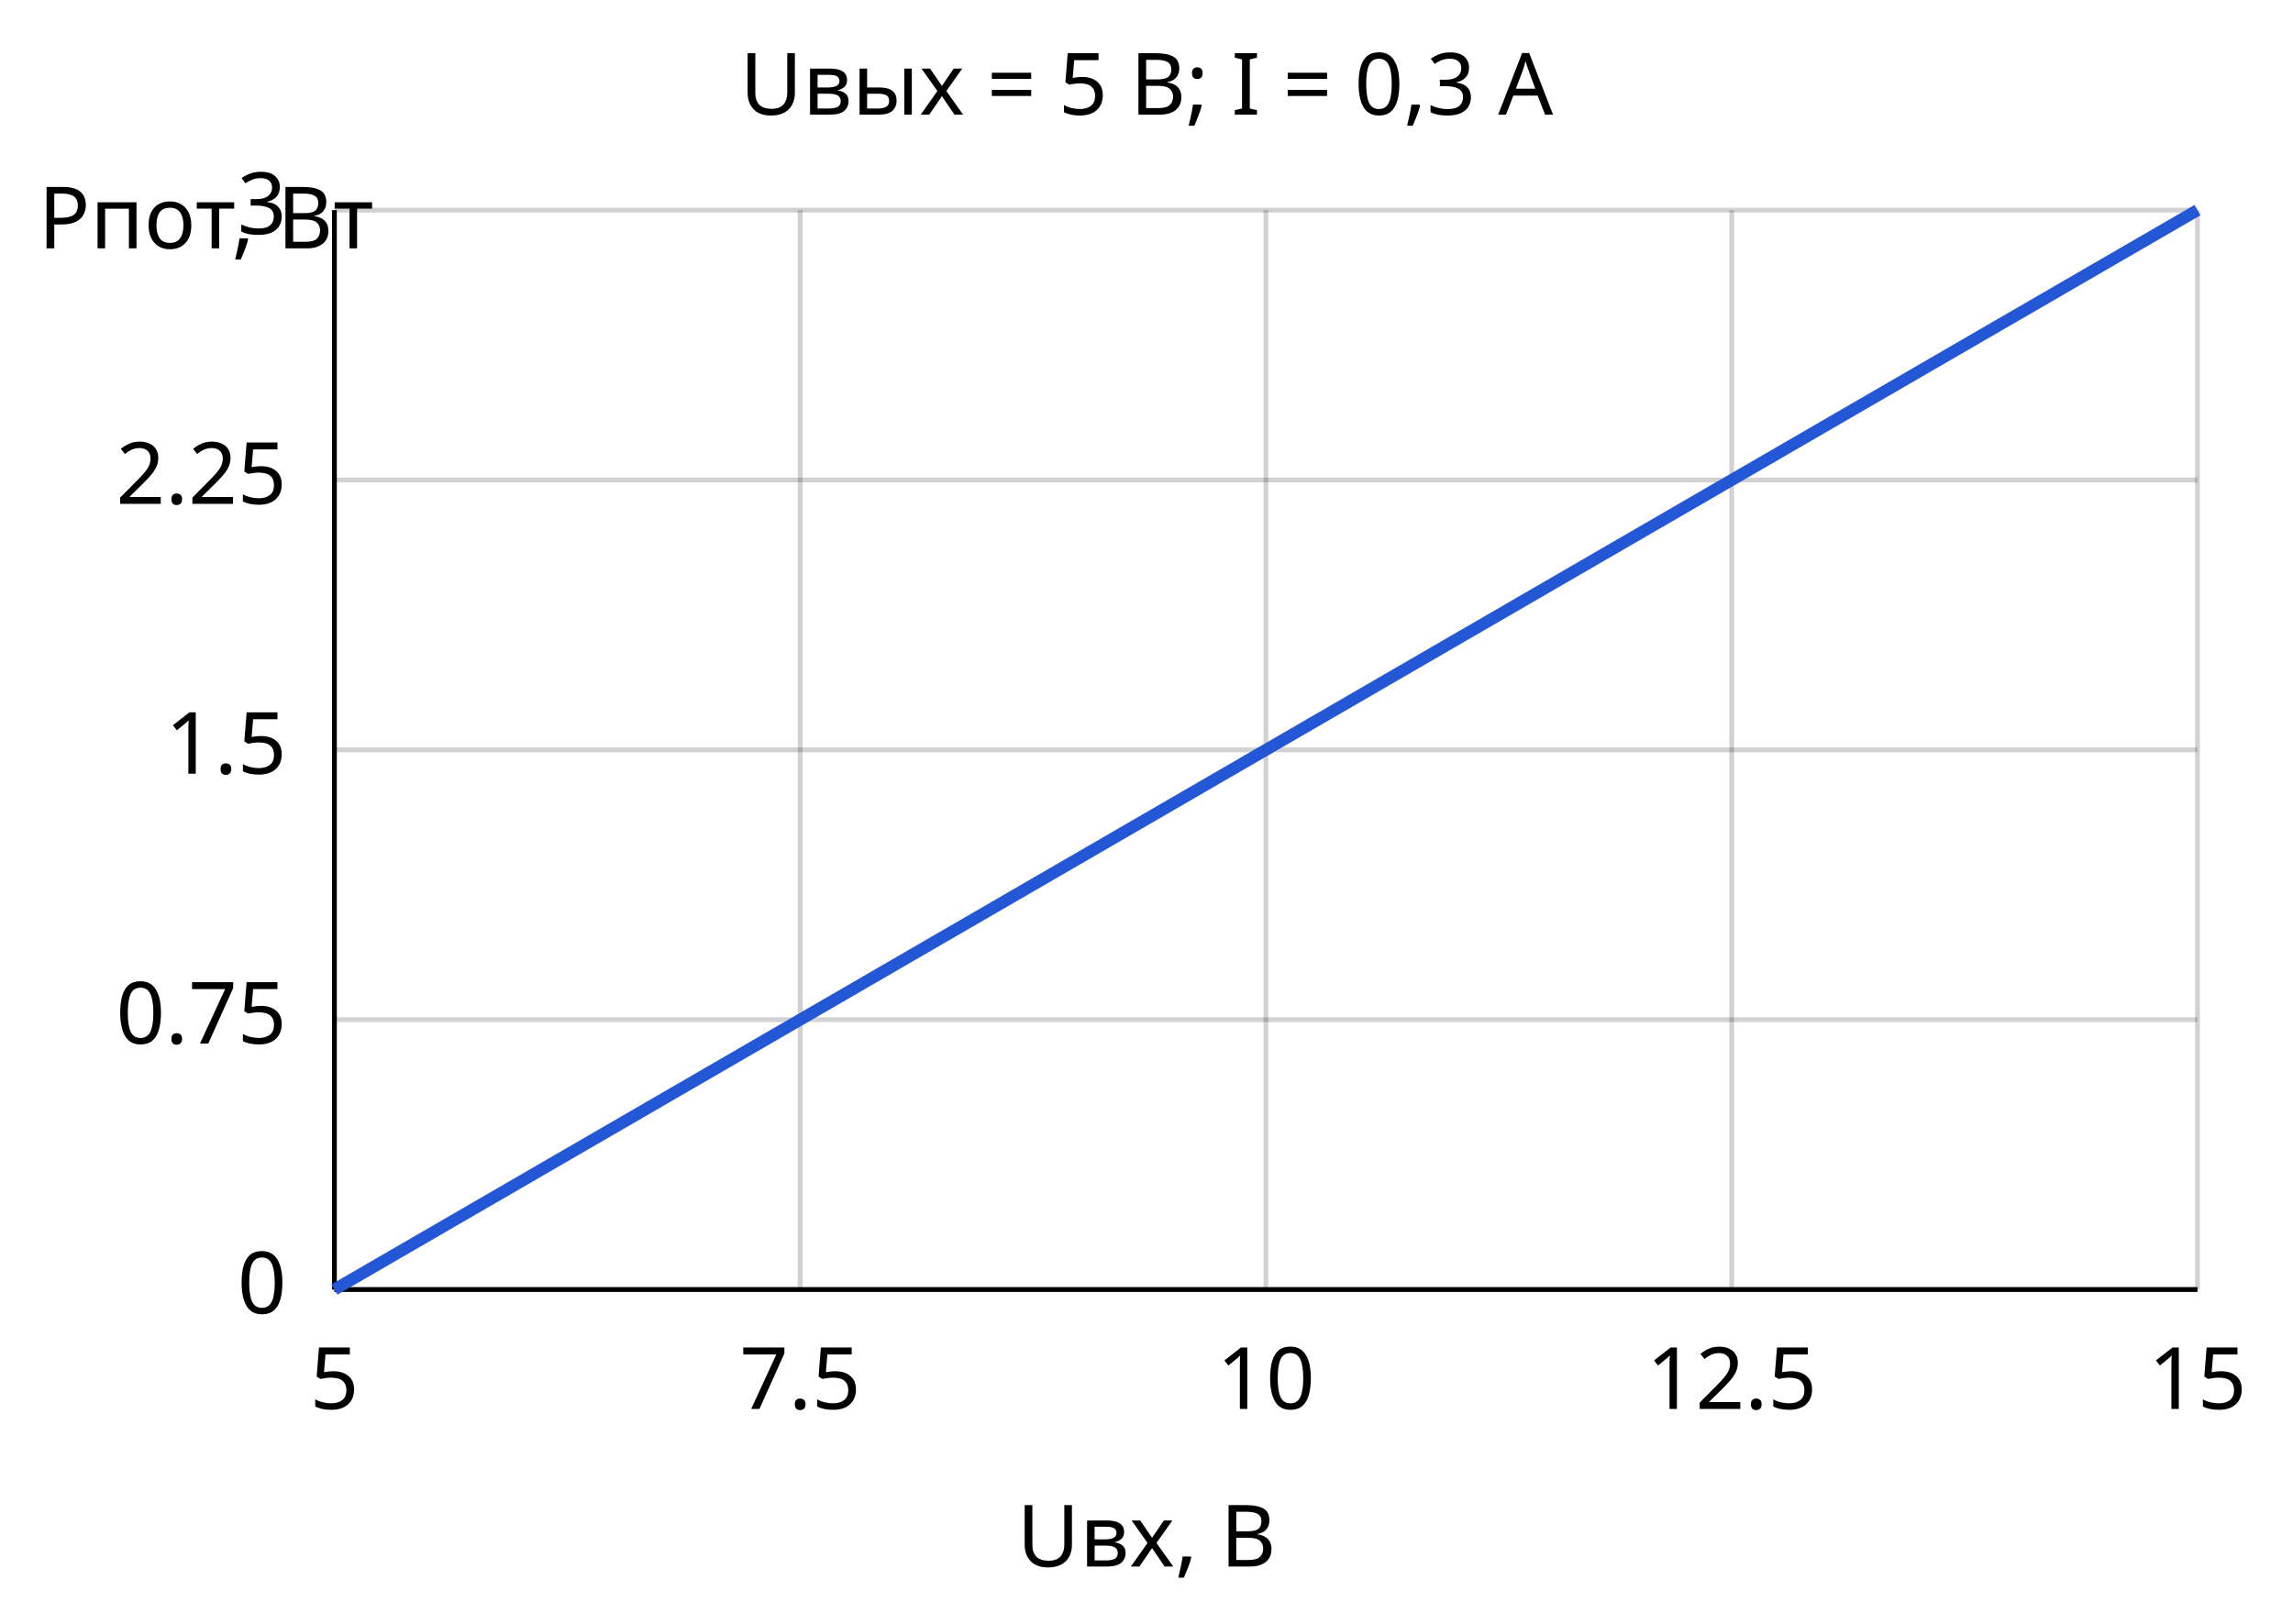
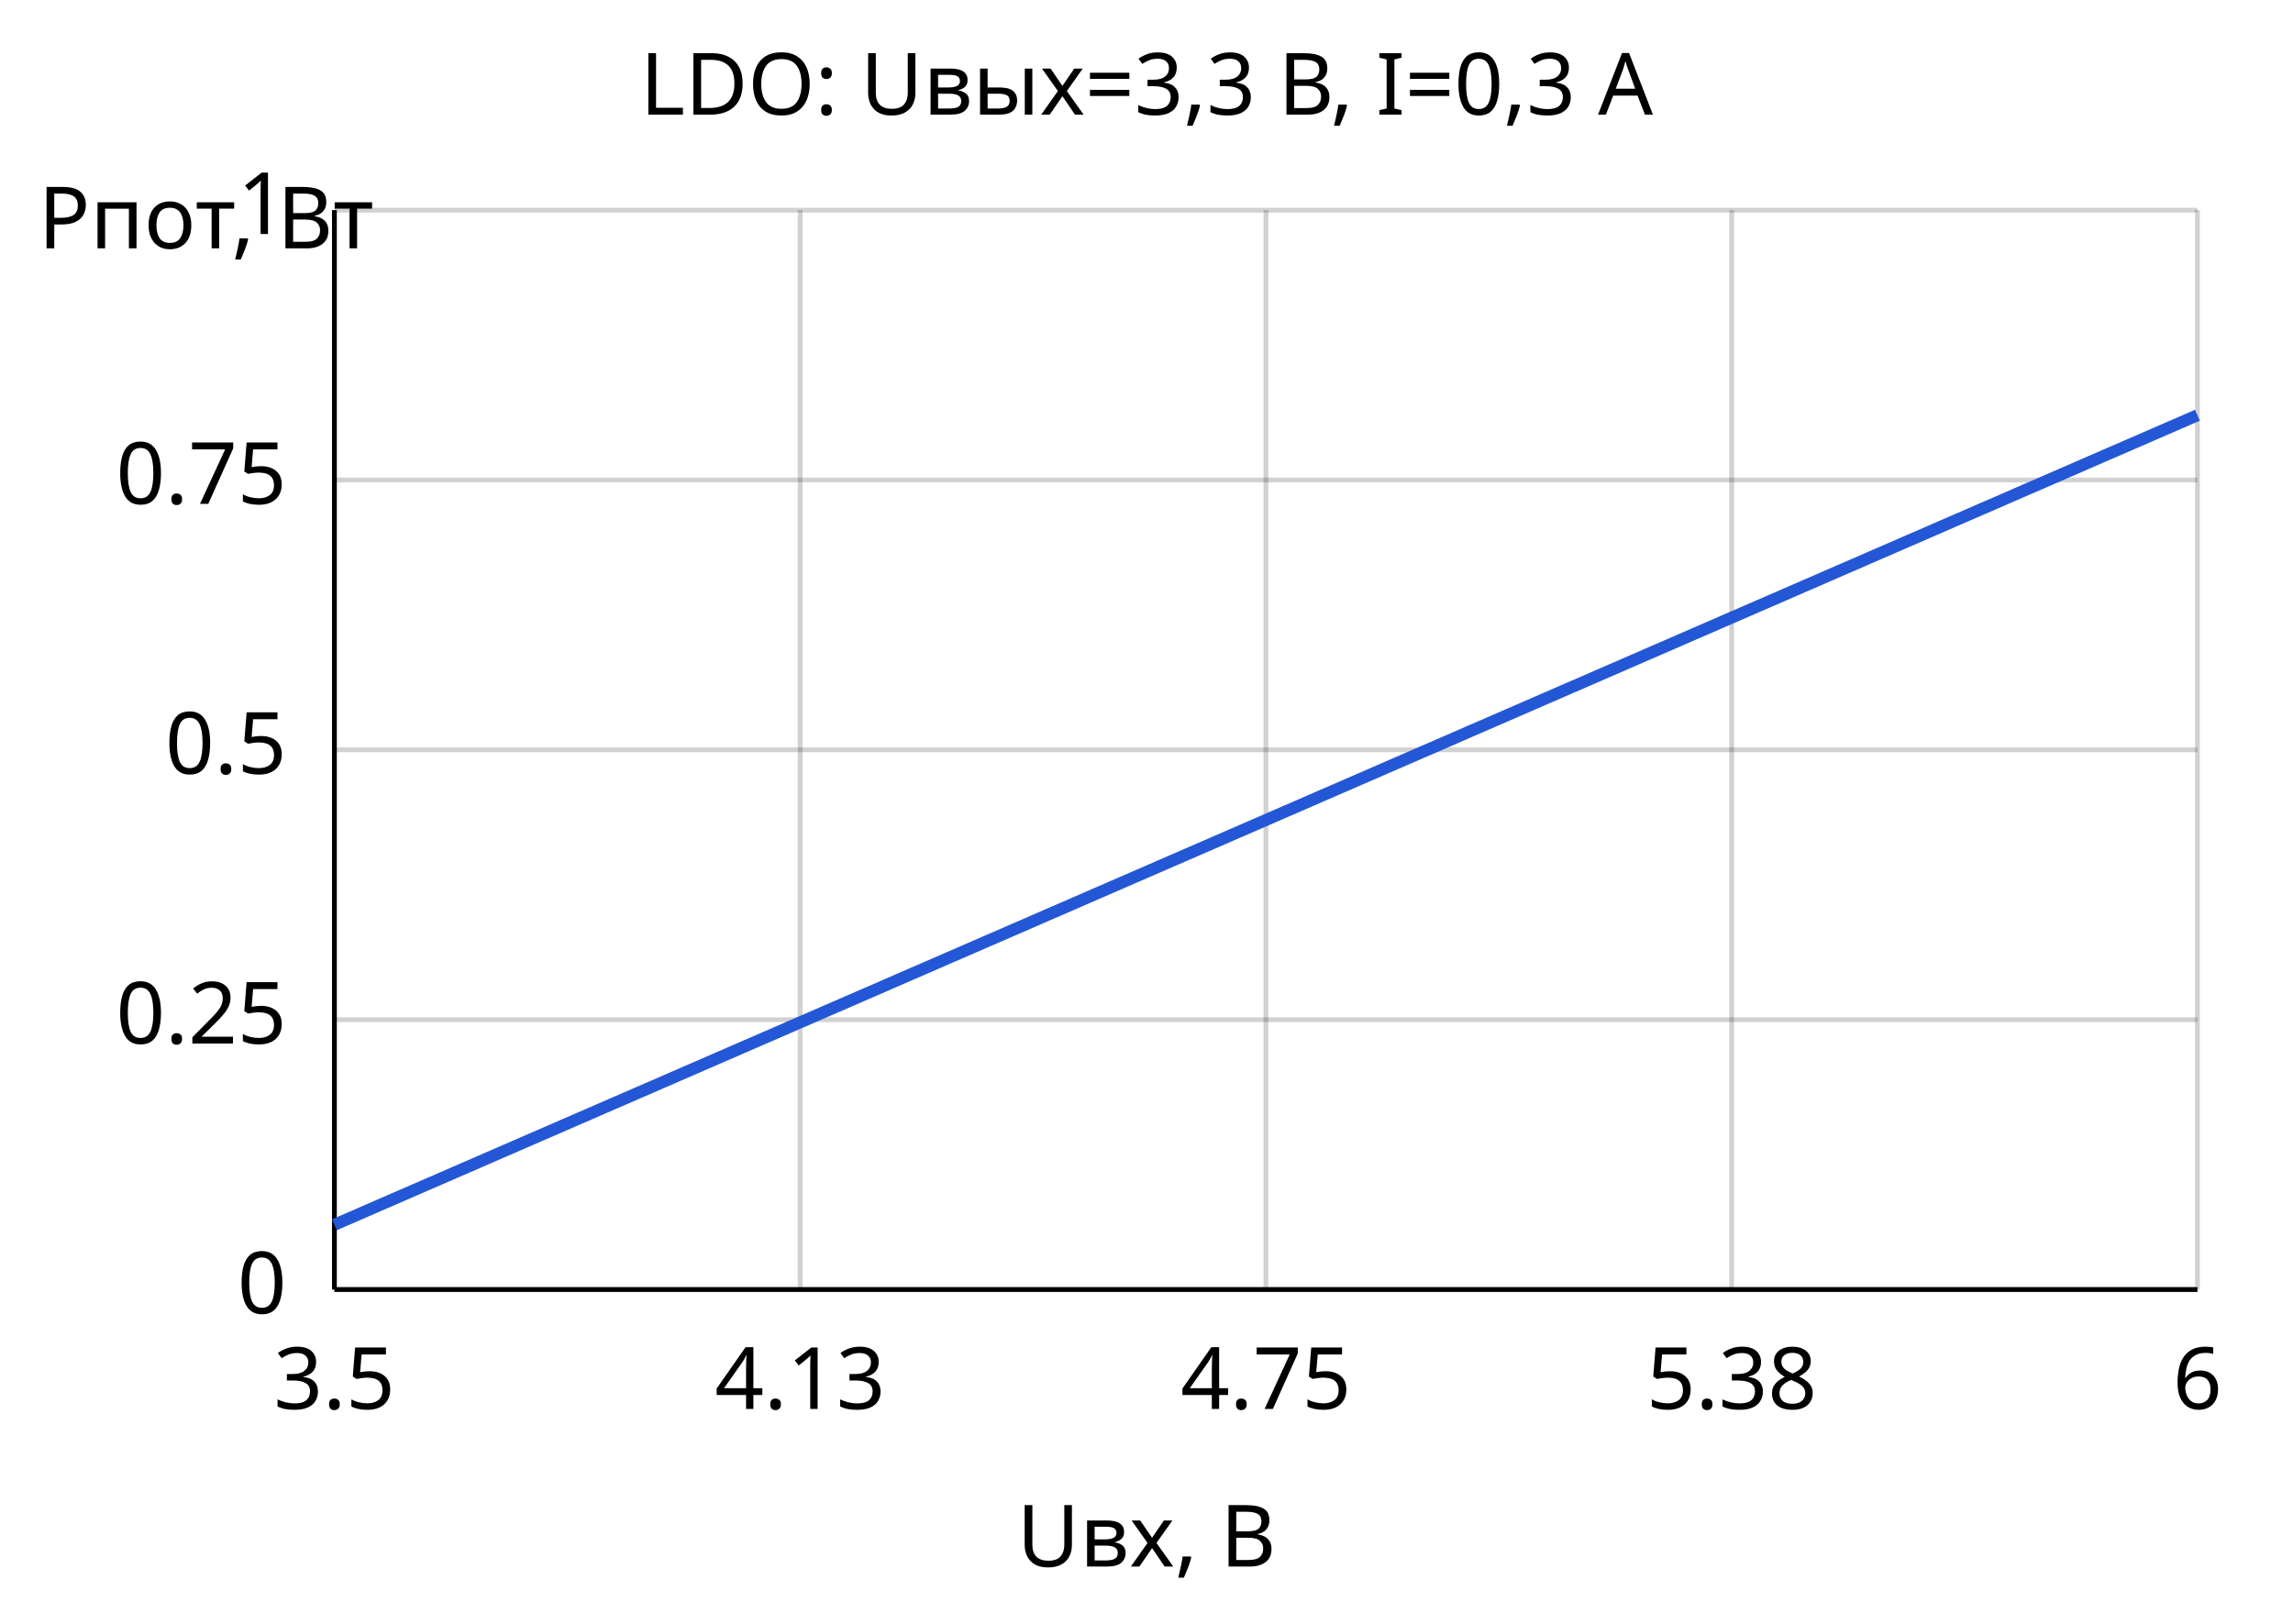
<svg xmlns="http://www.w3.org/2000/svg" viewBox="0 0 480 340" role="img">
  <defs>
    <marker id="arrow" viewBox="0 0 10 10" refX="8" refY="5" markerWidth="7" markerHeight="7" orient="auto-start-reverse">
      <path d="M0 0L10 5L0 10" fill="currentColor" />
    </marker>
  </defs>
  <g font-family="system-ui" font-size="18" fill="currentColor" stroke="none">
-     <text x="240" y="24" text-anchor="middle">Uвых = 5 В; I = 0,3 А</text>
+     <text x="240" y="24" text-anchor="middle">LDO: Uвых=3,3 В, I=0,3 А</text>
    <text x="240" y="328" text-anchor="middle">Uвх, В</text>
    <text x="8" y="52">Pпот, Вт</text>
    <line x1="70" y1="44" x2="70" y2="270" stroke="currentColor" opacity=".18" />
    <line x1="70" y1="270" x2="460" y2="270" stroke="currentColor" opacity=".18" />
-     <text x="70" y="295" text-anchor="middle">5</text>
+     <text x="70" y="295" text-anchor="middle">3.5</text>
    <text x="60" y="275" text-anchor="end">0</text>
    <line x1="167.5" y1="44" x2="167.5" y2="270" stroke="currentColor" opacity=".18" />
    <line x1="70" y1="213.5" x2="460" y2="213.5" stroke="currentColor" opacity=".18" />
-     <text x="167.5" y="295" text-anchor="middle">7.5</text>
-     <text x="60" y="218.5" text-anchor="end">0.75</text>
+     <text x="167.5" y="295" text-anchor="middle">4.13</text>
+     <text x="60" y="218.5" text-anchor="end">0.25</text>
    <line x1="265" y1="44" x2="265" y2="270" stroke="currentColor" opacity=".18" />
    <line x1="70" y1="157" x2="460" y2="157" stroke="currentColor" opacity=".18" />
-     <text x="265" y="295" text-anchor="middle">10</text>
-     <text x="60" y="162" text-anchor="end">1.5</text>
+     <text x="265" y="295" text-anchor="middle">4.75</text>
+     <text x="60" y="162" text-anchor="end">0.5</text>
    <line x1="362.5" y1="44" x2="362.5" y2="270" stroke="currentColor" opacity=".18" />
    <line x1="70" y1="100.5" x2="460" y2="100.5" stroke="currentColor" opacity=".18" />
-     <text x="362.5" y="295" text-anchor="middle">12.5</text>
-     <text x="60" y="105.5" text-anchor="end">2.25</text>
+     <text x="362.5" y="295" text-anchor="middle">5.38</text>
+     <text x="60" y="105.5" text-anchor="end">0.75</text>
    <line x1="460" y1="44" x2="460" y2="270" stroke="currentColor" opacity=".18" />
    <line x1="70" y1="44" x2="460" y2="44" stroke="currentColor" opacity=".18" />
-     <text x="460" y="295" text-anchor="middle">15</text>
-     <text x="60" y="49" text-anchor="end">3</text>
+     <text x="460" y="295" text-anchor="middle">6</text>
+     <text x="60" y="49" text-anchor="end">1</text>
    <line x1="70" y1="44" x2="70" y2="270" stroke="currentColor" />
    <line x1="70" y1="270" x2="460" y2="270" stroke="currentColor" />
-     <polyline points="70.00,270.00 71.95,268.87 73.90,267.74 75.85,266.61 77.80,265.48 79.75,264.35 81.70,263.22 83.65,262.09 85.60,260.96 87.55,259.83 89.50,258.70 91.45,257.57 93.40,256.44 95.35,255.31 97.30,254.18 99.25,253.05 101.20,251.92 103.15,250.79 105.10,249.66 107.05,248.53 109.00,247.40 110.95,246.27 112.90,245.14 114.85,244.01 116.80,242.88 118.75,241.75 120.70,240.62 122.65,239.49 124.60,238.36 126.55,237.23 128.50,236.10 130.45,234.97 132.40,233.84 134.35,232.71 136.30,231.58 138.25,230.45 140.20,229.32 142.15,228.19 144.10,227.06 146.05,225.93 148.00,224.80 149.95,223.67 151.90,222.54 153.85,221.41 155.80,220.28 157.75,219.15 159.70,218.02 161.65,216.89 163.60,215.76 165.55,214.63 167.50,213.50 169.45,212.37 171.40,211.24 173.35,210.11 175.30,208.98 177.25,207.85 179.20,206.72 181.15,205.59 183.10,204.46 185.05,203.33 187.00,202.20 188.95,201.07 190.90,199.94 192.85,198.81 194.80,197.68 196.75,196.55 198.70,195.42 200.65,194.29 202.60,193.16 204.55,192.03 206.50,190.90 208.45,189.77 210.40,188.64 212.35,187.51 214.30,186.38 216.25,185.25 218.20,184.12 220.15,182.99 222.10,181.86 224.05,180.73 226.00,179.60 227.95,178.47 229.90,177.34 231.85,176.21 233.80,175.08 235.75,173.95 237.70,172.82 239.65,171.69 241.60,170.56 243.55,169.43 245.50,168.30 247.45,167.17 249.40,166.04 251.35,164.91 253.30,163.78 255.25,162.65 257.20,161.52 259.15,160.39 261.10,159.26 263.05,158.13 265.00,157.00 266.95,155.87 268.90,154.74 270.85,153.61 272.80,152.48 274.75,151.35 276.70,150.22 278.65,149.09 280.60,147.96 282.55,146.83 284.50,145.70 286.45,144.57 288.40,143.44 290.35,142.31 292.30,141.18 294.25,140.05 296.20,138.92 298.15,137.79 300.10,136.66 302.05,135.53 304.00,134.40 305.95,133.27 307.90,132.14 309.85,131.01 311.80,129.88 313.75,128.75 315.70,127.62 317.65,126.49 319.60,125.36 321.55,124.23 323.50,123.10 325.45,121.97 327.40,120.84 329.35,119.71 331.30,118.58 333.25,117.45 335.20,116.32 337.15,115.19 339.10,114.06 341.05,112.93 343.00,111.80 344.95,110.67 346.90,109.54 348.85,108.41 350.80,107.28 352.75,106.15 354.70,105.02 356.65,103.89 358.60,102.76 360.55,101.63 362.50,100.50 364.45,99.37 366.40,98.24 368.35,97.11 370.30,95.98 372.25,94.85 374.20,93.72 376.15,92.59 378.10,91.46 380.05,90.33 382.00,89.20 383.95,88.07 385.90,86.94 387.85,85.81 389.80,84.68 391.75,83.55 393.70,82.42 395.65,81.29 397.60,80.16 399.55,79.03 401.50,77.90 403.45,76.77 405.40,75.64 407.35,74.51 409.30,73.38 411.25,72.25 413.20,71.12 415.15,69.99 417.10,68.86 419.05,67.73 421.00,66.60 422.95,65.47 424.90,64.34 426.85,63.21 428.80,62.08 430.75,60.95 432.70,59.82 434.65,58.69 436.60,57.56 438.55,56.43 440.50,55.30 442.45,54.17 444.40,53.04 446.35,51.91 448.30,50.78 450.25,49.65 452.20,48.52 454.15,47.39 456.10,46.26 458.05,45.13 460.00,44.00" fill="none" stroke="var(--accent, #2457d6)" stroke-width="2.5" stroke-dasharray="" />
+     <polyline points="70.00,256.44 71.95,255.59 73.90,254.75 75.85,253.90 77.80,253.05 79.75,252.20 81.70,251.35 83.65,250.51 85.60,249.66 87.55,248.81 89.50,247.96 91.45,247.12 93.40,246.27 95.35,245.42 97.30,244.57 99.25,243.73 101.20,242.88 103.15,242.03 105.10,241.18 107.05,240.34 109.00,239.49 110.95,238.64 112.90,237.79 114.85,236.95 116.80,236.10 118.75,235.25 120.70,234.40 122.65,233.56 124.60,232.71 126.55,231.86 128.50,231.01 130.45,230.17 132.40,229.32 134.35,228.47 136.30,227.63 138.25,226.78 140.20,225.93 142.15,225.08 144.10,224.23 146.05,223.39 148.00,222.54 149.95,221.69 151.90,220.84 153.85,220.00 155.80,219.15 157.75,218.30 159.70,217.45 161.65,216.61 163.60,215.76 165.55,214.91 167.50,214.06 169.45,213.22 171.40,212.37 173.35,211.52 175.30,210.68 177.25,209.83 179.20,208.98 181.15,208.13 183.10,207.29 185.05,206.44 187.00,205.59 188.95,204.74 190.90,203.89 192.85,203.05 194.80,202.20 196.75,201.35 198.70,200.50 200.65,199.66 202.60,198.81 204.55,197.96 206.50,197.11 208.45,196.27 210.40,195.42 212.35,194.57 214.30,193.73 216.25,192.88 218.20,192.03 220.15,191.18 222.10,190.34 224.05,189.49 226.00,188.64 227.95,187.79 229.90,186.94 231.85,186.10 233.80,185.25 235.75,184.40 237.70,183.55 239.65,182.71 241.60,181.86 243.55,181.01 245.50,180.16 247.45,179.32 249.40,178.47 251.35,177.62 253.30,176.78 255.25,175.93 257.20,175.08 259.15,174.23 261.10,173.39 263.05,172.54 265.00,171.69 266.95,170.84 268.90,169.99 270.85,169.15 272.80,168.30 274.75,167.45 276.70,166.60 278.65,165.76 280.60,164.91 282.55,164.06 284.50,163.21 286.45,162.37 288.40,161.52 290.35,160.67 292.30,159.82 294.25,158.98 296.20,158.13 298.15,157.28 300.10,156.44 302.05,155.59 304.00,154.74 305.95,153.89 307.90,153.04 309.85,152.20 311.80,151.35 313.75,150.50 315.70,149.65 317.65,148.81 319.60,147.96 321.55,147.11 323.50,146.26 325.45,145.42 327.40,144.57 329.35,143.72 331.30,142.88 333.25,142.03 335.20,141.18 337.15,140.33 339.10,139.49 341.05,138.64 343.00,137.79 344.95,136.94 346.90,136.09 348.85,135.25 350.80,134.40 352.75,133.55 354.70,132.70 356.65,131.86 358.60,131.01 360.55,130.16 362.50,129.31 364.45,128.47 366.40,127.62 368.35,126.77 370.30,125.93 372.25,125.08 374.20,124.23 376.15,123.38 378.10,122.53 380.05,121.69 382.00,120.84 383.95,119.99 385.90,119.14 387.85,118.30 389.80,117.45 391.75,116.60 393.70,115.75 395.65,114.91 397.60,114.06 399.55,113.21 401.50,112.37 403.45,111.52 405.40,110.67 407.35,109.82 409.30,108.97 411.25,108.13 413.20,107.28 415.15,106.43 417.10,105.59 419.05,104.74 421.00,103.89 422.95,103.04 424.90,102.19 426.85,101.35 428.80,100.50 430.75,99.65 432.70,98.80 434.65,97.96 436.60,97.11 438.55,96.26 440.50,95.41 442.45,94.57 444.40,93.72 446.35,92.87 448.30,92.03 450.25,91.18 452.20,90.33 454.15,89.48 456.10,88.64 458.05,87.79 460.00,86.94" fill="none" stroke="var(--accent, #2457d6)" stroke-width="2.5" stroke-dasharray="" />
  </g>
</svg>
